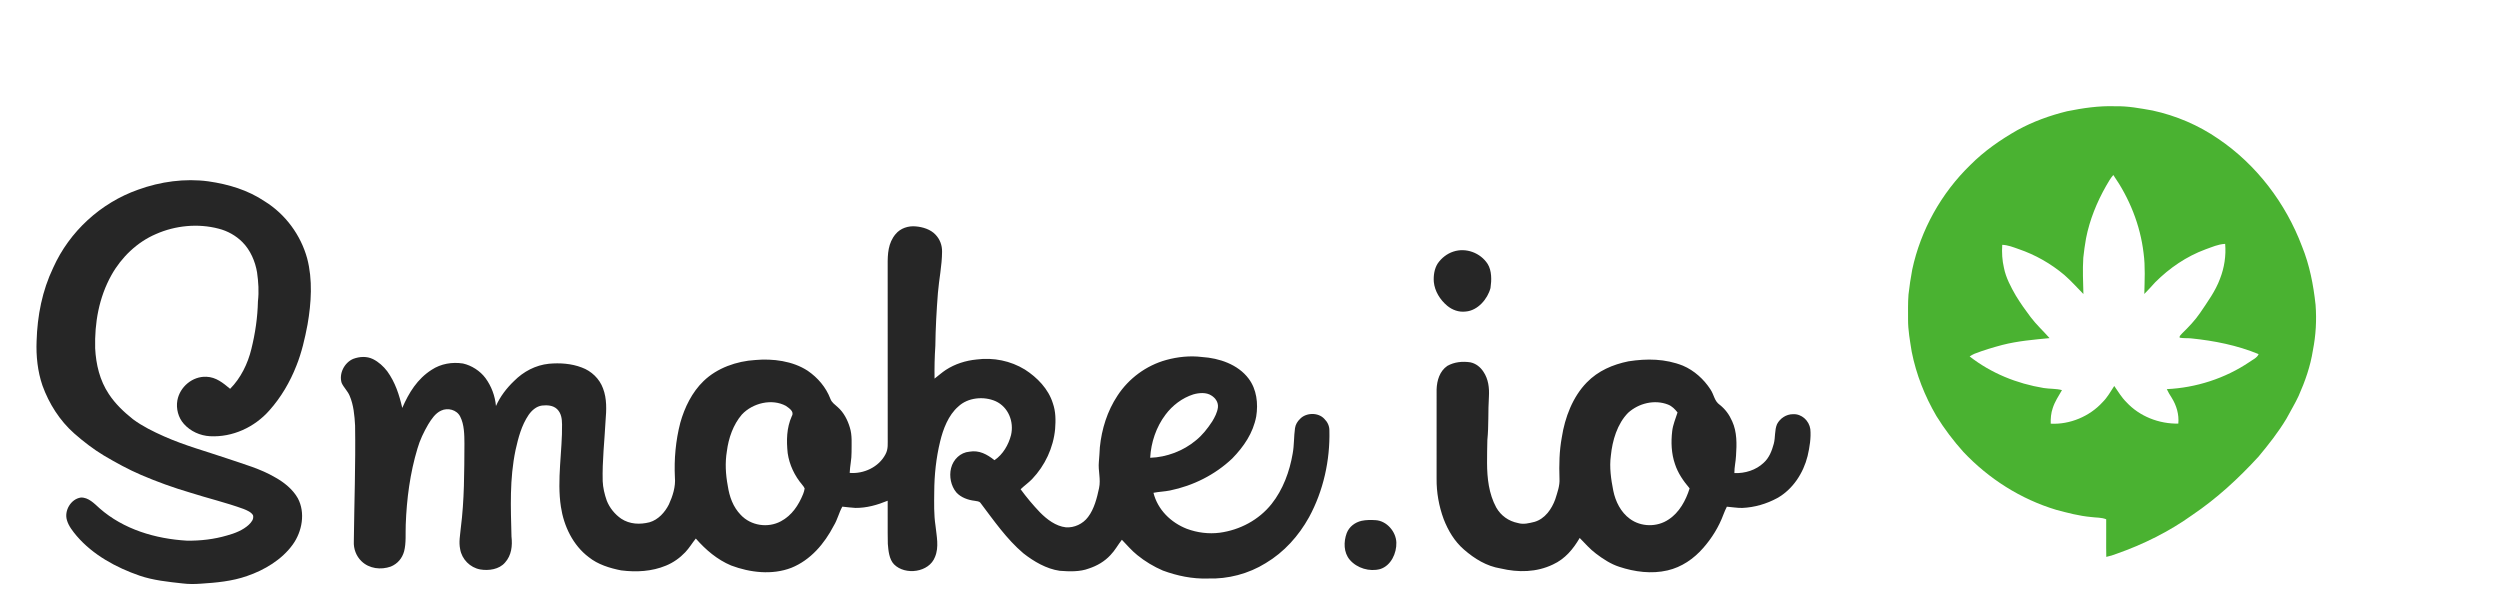
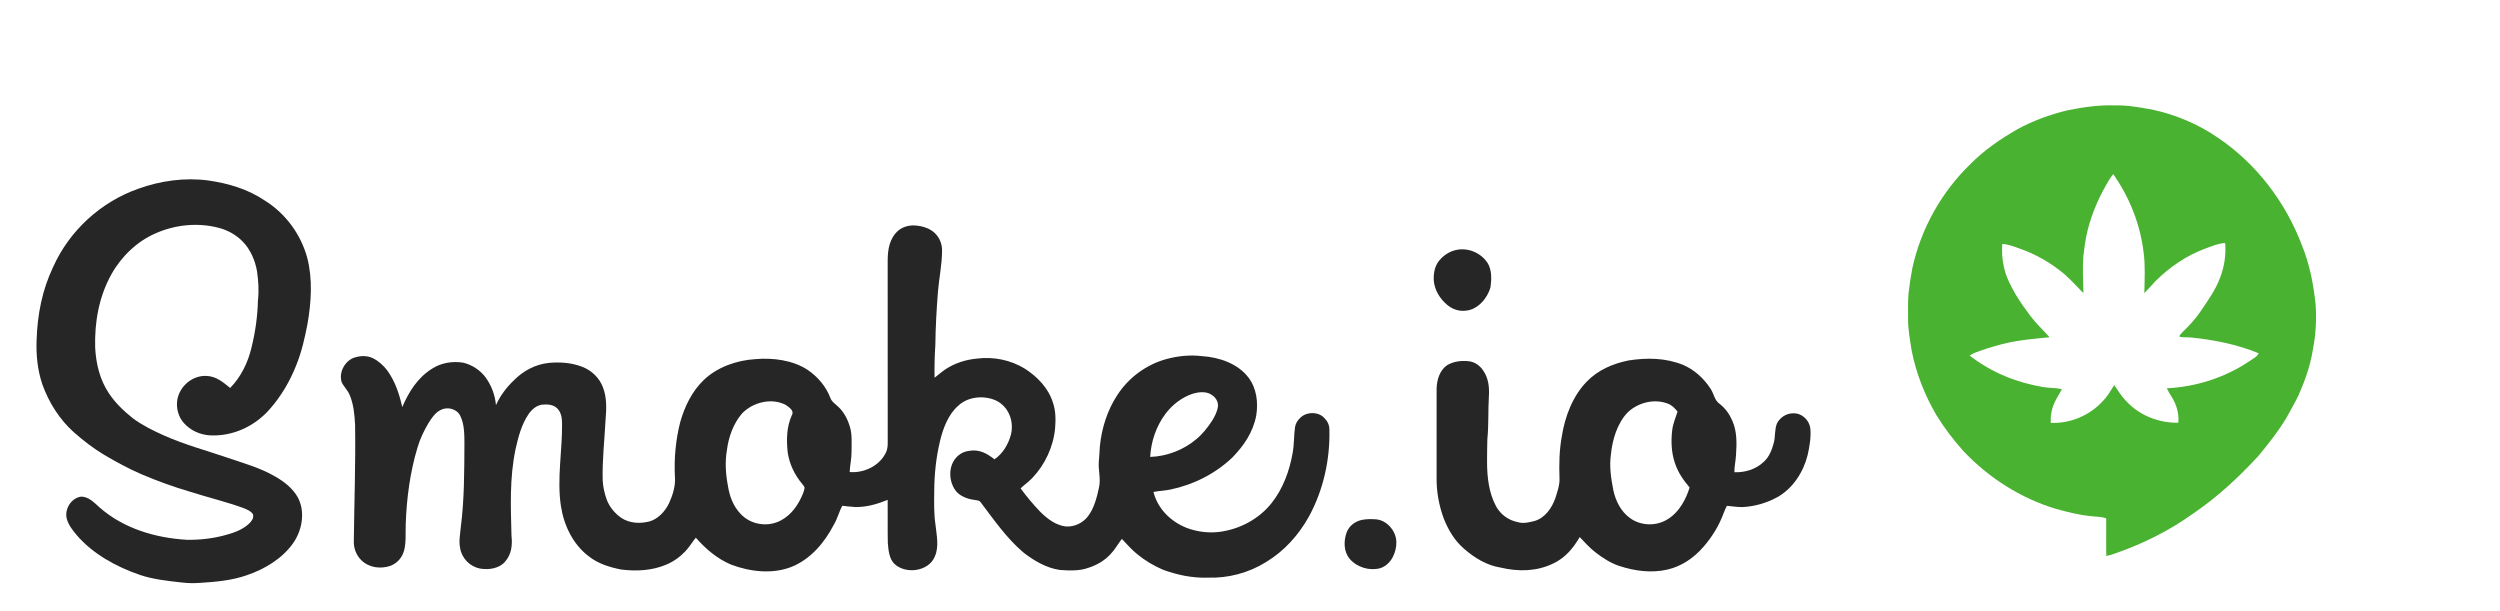
- <svg xmlns="http://www.w3.org/2000/svg" xmlns:xlink="http://www.w3.org/1999/xlink" viewBox="0 0 2072 506" height="36.0pt" width="147.0pt" version="1.1">
+ <svg xmlns="http://www.w3.org/2000/svg" xmlns:xlink="http://www.w3.org/1999/xlink" viewBox="0 0 2072 506" height="506.0pt" width="2072.0pt" version="1.1">
  <defs>
    <path d="M 0.00 0.00 L 2072.00 0.00 L 2072.00 506.00 L 0.00 506.00 L 0.00 0.00 Z" id="p0" />
    <path d="M 1753.00 87.35 C 1763.58 87.09 1773.66 89.05 1784.03 90.87 C 1803.50 95.11 1822.12 103.02 1838.53 114.35 C 1870.25 135.80 1894.42 167.71 1907.89 203.44 C 1914.21 219.00 1917.35 235.34 1919.15 251.97 C 1920.10 264.63 1919.40 277.17 1916.93 289.63 C 1914.88 302.80 1910.50 315.25 1905.11 327.39 C 1902.13 333.83 1898.39 339.86 1895.07 346.16 C 1888.36 357.41 1880.14 367.81 1871.76 377.86 C 1855.20 395.89 1837.36 412.35 1817.03 426.09 C 1797.91 439.79 1776.48 450.45 1754.30 458.23 C 1751.47 459.34 1748.67 460.19 1745.69 460.83 C 1745.46 450.44 1745.73 440.05 1745.62 429.66 C 1741.49 428.00 1737.54 428.43 1732.96 427.78 C 1723.10 426.87 1713.72 424.38 1704.18 421.83 C 1674.80 412.99 1648.26 396.10 1627.24 373.82 C 1618.94 364.57 1611.48 354.72 1604.94 344.15 C 1595.26 327.61 1588.16 309.65 1584.43 290.83 C 1583.02 281.95 1581.32 272.90 1581.40 264.00 C 1581.42 257.12 1581.22 250.19 1581.77 243.33 C 1582.55 236.42 1583.57 229.49 1584.87 222.65 C 1591.91 189.89 1608.96 159.32 1633.03 136.01 C 1644.60 124.38 1657.81 115.23 1672.01 107.13 C 1684.90 100.06 1698.92 94.99 1713.17 91.50 C 1726.34 88.85 1739.53 86.87 1753.00 87.35 Z" id="p1" />
    <path d="M 1751.51 144.33 C 1764.90 163.60 1773.84 185.71 1776.60 209.07 C 1778.12 220.13 1777.44 231.78 1777.21 242.93 C 1780.38 239.82 1783.25 236.45 1786.27 233.20 C 1798.14 221.37 1812.09 211.80 1827.87 205.97 C 1833.41 204.04 1838.24 201.71 1844.21 201.41 C 1845.05 211.17 1843.53 221.14 1839.97 230.25 C 1836.20 240.53 1829.58 249.51 1823.47 258.59 C 1819.19 264.88 1813.96 270.30 1808.54 275.60 C 1807.94 276.39 1805.74 278.07 1806.62 279.17 C 1809.65 279.76 1812.92 279.43 1816.01 279.73 C 1835.22 281.71 1854.01 285.40 1871.94 292.77 C 1870.78 295.88 1866.80 297.49 1864.23 299.39 C 1844.10 312.95 1820.04 320.66 1795.83 321.80 C 1796.99 324.33 1798.45 326.67 1799.94 329.01 C 1803.91 335.40 1806.09 342.80 1805.39 350.36 C 1789.41 350.68 1773.31 344.41 1762.38 332.62 C 1758.30 328.61 1755.56 323.81 1752.29 319.18 C 1749.20 323.85 1746.64 328.63 1742.61 332.61 C 1731.96 344.36 1715.47 351.28 1699.64 350.43 C 1699.51 346.03 1699.87 341.69 1701.31 337.51 C 1703.08 332.03 1706.13 327.55 1708.96 322.61 C 1703.93 321.26 1698.87 321.69 1693.79 320.87 C 1671.53 317.20 1650.30 308.63 1632.45 294.70 C 1633.71 293.90 1634.95 293.10 1636.33 292.53 C 1643.89 289.58 1651.65 287.27 1659.49 285.18 C 1672.44 281.88 1685.44 280.81 1698.68 279.52 C 1693.45 273.58 1687.73 268.37 1682.94 262.04 C 1678.59 256.30 1674.41 250.38 1670.68 244.22 C 1666.59 237.13 1662.48 229.41 1660.88 221.33 C 1659.40 215.04 1659.03 208.63 1659.46 202.19 C 1664.32 202.39 1668.59 204.16 1673.11 205.74 C 1686.90 210.45 1699.75 217.77 1710.90 227.15 C 1716.57 232.11 1721.56 237.71 1726.73 242.98 C 1726.46 233.02 1726.01 222.91 1726.63 212.95 C 1727.20 207.58 1727.95 202.10 1728.91 196.79 C 1731.93 181.44 1737.81 167.00 1745.51 153.42 C 1747.38 150.23 1749.06 147.13 1751.51 144.33 Z" id="p2" />
    <path d="M 172.72 149.59 C 189.45 152.01 205.48 156.76 219.60 166.30 C 236.59 176.87 249.32 194.18 254.58 213.46 C 259.24 231.10 257.99 250.38 254.90 268.19 C 252.71 279.77 250.02 291.61 245.59 302.55 C 240.35 315.92 232.91 328.61 223.34 339.35 C 211.01 353.36 192.78 361.83 173.99 360.82 C 165.86 360.37 157.81 356.74 152.39 350.61 C 147.74 345.46 145.80 337.92 147.00 331.15 C 149.03 319.93 159.52 311.05 171.04 311.55 C 179.04 311.81 184.89 316.68 190.73 321.54 C 199.55 312.67 205.41 300.61 208.33 288.54 C 211.54 275.63 213.49 262.33 213.78 249.03 C 214.72 240.98 214.17 233.01 213.05 225.02 C 211.53 215.93 207.54 206.62 200.98 200.02 C 195.59 194.56 188.60 190.67 181.18 188.80 C 164.12 184.32 145.37 186.15 129.27 193.26 C 113.68 199.90 100.59 212.55 92.37 227.27 C 81.97 245.93 78.33 266.81 78.87 288.00 C 79.57 301.41 82.66 314.53 90.17 325.82 C 95.60 334.07 102.56 340.64 110.23 346.76 C 118.07 352.59 127.12 357.00 136.02 360.97 C 153.31 368.63 170.62 373.26 188.62 379.38 C 201.93 383.96 215.87 387.76 228.05 394.93 C 235.40 399.00 242.63 404.79 246.81 412.19 C 253.29 424.21 250.41 439.87 242.63 450.62 C 233.63 463.14 219.13 471.80 204.73 476.69 C 192.40 481.04 179.18 482.24 166.20 483.06 C 161.20 483.43 156.19 483.44 151.20 482.82 C 139.47 481.54 126.93 480.25 115.73 476.40 C 96.36 469.72 77.02 459.21 63.55 443.46 C 60.40 439.69 56.87 435.29 55.51 430.51 C 53.00 422.66 58.72 412.83 66.98 411.66 C 73.24 411.35 78.20 416.67 82.48 420.52 C 102.36 438.07 128.94 445.89 155.00 447.39 C 166.12 447.53 177.47 446.25 188.15 443.09 C 194.46 441.39 201.36 438.73 206.21 434.20 C 208.39 432.06 210.49 429.67 209.73 426.37 C 208.32 423.72 204.55 422.18 201.88 421.11 C 187.41 415.83 171.97 412.16 157.32 407.48 C 143.62 403.45 130.17 398.57 117.04 392.96 C 106.29 388.34 96.21 382.79 86.14 376.86 C 77.36 371.58 69.18 365.26 61.49 358.50 C 49.52 347.92 40.59 333.80 35.19 318.82 C 31.17 307.10 29.83 294.35 30.33 282.01 C 30.95 260.91 34.96 240.26 44.10 221.15 C 57.58 191.14 83.48 167.41 114.49 156.48 C 132.91 149.79 153.24 146.97 172.72 149.59 Z" id="p3" />
    <path d="M 759.02 186.92 C 764.77 187.41 771.24 189.38 775.29 193.70 C 779.01 197.53 780.89 202.62 780.78 207.94 C 780.73 219.32 778.28 230.67 777.35 242.01 C 776.20 256.67 775.39 271.30 775.21 286.00 C 774.61 295.01 774.41 304.06 774.56 313.08 C 777.67 310.67 780.61 308.05 783.88 305.88 C 791.58 300.87 800.40 298.11 809.51 297.22 C 823.35 295.44 837.51 298.27 849.43 305.57 C 859.69 312.15 868.90 321.61 872.59 333.47 C 875.05 340.47 875.03 347.55 874.48 354.87 C 873.03 370.36 866.11 385.14 855.38 396.37 C 852.43 399.41 848.93 401.82 845.89 404.77 C 850.79 411.48 856.26 418.00 862.00 424.00 C 867.67 429.73 875.07 435.41 883.32 436.32 C 890.33 436.89 897.61 433.44 901.78 427.78 C 906.87 421.15 909.18 411.93 910.89 403.87 C 912.50 396.30 910.02 389.67 910.74 382.00 C 911.10 378.00 911.34 374.01 911.55 370.00 C 913.10 354.78 917.70 340.01 926.18 327.19 C 935.51 312.88 950.06 302.20 966.52 297.64 C 976.11 295.01 986.30 293.95 996.19 295.17 C 1010.46 296.07 1026.06 301.29 1034.91 313.15 C 1041.57 322.00 1042.88 333.75 1041.16 344.43 C 1038.55 358.22 1030.91 369.39 1021.28 379.28 C 1006.98 392.83 988.87 401.87 969.61 405.82 C 965.11 406.70 960.50 406.83 955.99 407.72 C 959.51 421.75 970.37 432.35 983.61 437.55 C 992.32 440.79 1001.71 441.98 1010.94 440.80 C 1027.65 438.53 1043.37 430.21 1053.92 416.93 C 1063.32 405.11 1068.88 389.98 1071.37 375.20 C 1072.67 368.20 1072.30 361.12 1073.31 354.11 C 1073.74 351.13 1075.31 348.53 1077.47 346.48 C 1082.48 341.14 1092.59 340.95 1097.58 346.41 C 1100.21 348.96 1101.80 352.25 1101.80 355.95 C 1102.42 380.74 1096.83 406.13 1084.93 427.95 C 1076.34 443.46 1064.31 456.88 1049.01 466.01 C 1034.78 474.86 1017.74 479.32 1001.00 478.75 C 988.37 479.19 975.59 476.53 963.79 472.16 C 956.26 468.93 948.98 464.56 942.62 459.38 C 937.99 455.70 933.95 450.94 929.81 446.64 C 926.50 450.89 924.12 455.46 920.34 459.35 C 915.48 464.62 909.27 468.21 902.50 470.45 C 895.06 473.32 886.11 472.96 878.28 472.36 C 867.31 470.81 856.74 464.60 848.14 457.84 C 834.34 446.14 823.58 430.58 812.73 416.23 C 811.63 414.58 809.60 414.75 807.85 414.35 C 802.36 413.73 796.37 411.60 792.60 407.39 C 788.10 401.98 786.55 394.03 788.25 387.26 C 790.03 380.11 795.94 374.28 803.45 373.64 C 811.58 372.20 818.07 375.83 824.22 380.69 C 831.26 375.94 835.84 367.96 837.94 359.88 C 840.54 348.83 835.75 336.64 825.18 331.81 C 815.41 327.50 802.17 328.67 794.23 336.23 C 785.99 343.35 781.62 354.98 779.15 365.31 C 775.84 378.91 774.36 393.02 774.30 407.00 C 774.20 416.44 773.94 425.66 775.35 435.03 C 776.24 443.55 778.40 452.67 774.93 460.88 C 770.06 473.79 750.23 476.35 740.97 467.01 C 736.89 462.82 736.28 455.55 735.83 450.02 C 735.57 438.12 735.83 426.19 735.71 414.28 C 727.10 417.81 718.38 420.32 708.99 420.25 C 705.35 420.09 701.74 419.52 698.12 419.19 C 695.29 424.26 694.10 429.95 691.04 434.94 C 683.27 449.90 671.82 463.47 655.84 469.90 C 639.93 476.04 621.65 473.86 605.99 467.98 C 594.43 463.13 584.88 454.98 576.69 445.62 C 573.66 449.37 571.25 453.51 567.97 456.96 C 563.48 461.70 558.07 465.55 552.03 468.04 C 540.23 472.97 527.35 473.60 514.79 472.02 C 505.44 470.19 495.46 467.12 487.96 461.05 C 474.82 451.19 467.25 435.22 464.87 419.24 C 461.46 397.07 466.16 372.49 465.82 350.99 C 465.76 346.29 465.20 341.76 461.68 338.32 C 458.29 335.17 453.63 334.96 449.25 335.39 C 444.54 336.01 440.78 339.37 438.14 343.13 C 432.19 351.89 429.57 362.10 427.28 372.30 C 422.26 396.47 423.31 419.55 423.92 444.00 C 424.79 451.72 423.95 459.57 418.55 465.56 C 413.72 471.25 404.97 472.44 398.01 471.24 C 389.62 469.73 382.76 462.81 381.37 454.40 C 380.14 448.45 381.34 443.12 381.88 437.10 C 384.90 413.59 384.78 390.66 384.92 367.00 C 384.87 359.74 384.83 351.18 381.43 344.58 C 378.65 338.90 371.07 336.93 365.56 339.62 C 360.80 341.77 357.60 346.65 354.94 350.95 C 351.28 357.25 348.01 363.97 346.00 370.99 C 339.86 391.33 337.03 412.81 336.28 434.01 C 335.97 441.14 336.73 449.28 334.94 456.19 C 333.31 462.06 329.52 466.54 323.86 468.87 C 315.63 471.76 306.02 470.66 299.59 464.41 C 295.18 460.16 292.95 454.14 293.25 448.05 C 293.61 415.99 294.79 384.11 294.30 351.99 C 293.86 343.82 293.06 334.88 289.77 327.28 C 288.16 323.38 284.93 320.50 283.19 316.73 C 280.69 309.04 285.40 299.80 292.76 296.71 C 298.03 294.76 304.00 294.38 309.15 296.92 C 313.79 299.24 317.81 302.89 320.95 307.00 C 327.57 316.18 330.90 326.46 333.39 337.38 C 338.93 324.68 345.86 313.35 357.79 305.75 C 365.42 300.73 374.74 299.17 383.69 300.55 C 390.87 302.14 397.96 306.73 402.35 312.63 C 407.31 319.41 410.30 327.43 411.06 335.79 C 414.49 327.97 419.89 320.94 426.05 315.07 C 433.85 307.21 443.87 301.90 454.96 300.76 C 463.99 299.93 473.66 300.57 482.19 303.88 C 490.14 306.75 496.91 313.21 499.79 321.21 C 503.07 329.74 502.63 339.05 501.89 347.99 C 501.03 364.77 499.08 381.12 499.51 398.03 C 499.73 403.52 501.06 409.00 502.87 414.17 C 505.20 420.17 509.57 425.53 514.86 429.18 C 521.86 433.82 530.37 434.16 538.32 432.15 C 545.54 430.08 551.11 423.87 554.38 417.34 C 557.52 410.53 560.07 402.57 559.36 394.99 C 558.62 379.73 560.00 364.45 563.83 349.65 C 567.37 337.03 573.56 324.30 583.11 315.12 C 594.36 304.22 610.56 298.59 625.99 297.66 C 640.51 296.37 657.00 298.42 669.42 306.58 C 677.78 312.30 684.57 320.24 688.20 329.76 C 689.38 333.00 691.91 334.48 694.30 336.72 C 699.29 341.07 702.52 347.41 704.37 353.67 C 706.40 360.10 705.73 367.27 705.77 374.04 C 705.87 379.86 704.44 385.44 704.22 391.22 C 715.84 392.21 728.38 386.40 733.87 375.83 C 736.33 371.32 735.65 366.94 735.74 362.00 C 735.70 314.33 735.75 266.67 735.71 219.00 C 735.64 209.72 736.04 200.70 742.29 193.28 C 746.34 188.39 752.82 186.33 759.02 186.92 Z" id="p4" />
    <path d="M 1204.54 207.81 C 1215.03 204.33 1226.98 208.83 1232.94 218.00 C 1236.48 223.63 1236.27 231.62 1235.33 237.98 C 1232.93 247.13 1224.77 256.68 1214.83 257.48 C 1209.19 258.20 1203.69 256.24 1199.38 252.64 C 1193.54 247.75 1189.09 240.63 1188.35 232.95 C 1187.95 227.82 1188.77 222.00 1191.61 217.60 C 1194.72 213.11 1199.32 209.51 1204.54 207.81 Z" id="p5" />
    <path d="M 1394.73 302.32 C 1404.16 306.30 1412.21 313.64 1417.73 322.19 C 1420.74 326.83 1420.82 331.58 1425.24 334.74 C 1429.94 338.40 1433.26 343.02 1435.63 348.45 C 1439.71 357.33 1439.46 367.38 1438.82 376.92 C 1438.62 381.79 1437.39 386.49 1437.45 391.39 C 1446.28 391.71 1455.32 388.96 1461.79 382.79 C 1466.34 378.68 1468.52 372.91 1470.09 367.14 C 1471.52 361.86 1470.67 355.76 1472.81 350.81 C 1475.36 345.93 1480.43 342.61 1486.00 342.56 C 1493.23 342.15 1499.39 347.95 1500.40 354.93 C 1501.10 362.26 1499.78 370.12 1498.13 377.26 C 1494.64 391.32 1485.90 404.85 1473.08 412.04 C 1464.16 416.92 1454.20 419.80 1444.04 420.26 C 1439.78 420.37 1435.48 419.52 1431.22 419.23 C 1430.19 421.28 1429.26 423.38 1428.45 425.53 C 1424.67 435.79 1418.78 445.35 1411.54 453.53 C 1403.74 462.47 1393.68 469.35 1382.02 472.05 C 1368.81 475.13 1354.74 473.27 1342.00 469.03 C 1335.04 466.79 1328.62 462.58 1322.82 458.18 C 1317.70 454.34 1313.70 449.67 1309.25 445.14 C 1303.83 454.44 1297.12 462.50 1287.15 467.10 C 1273.45 473.69 1258.40 473.87 1243.80 470.44 C 1232.07 468.55 1222.11 462.41 1213.29 454.72 C 1205.48 447.96 1200.19 439.01 1196.49 429.46 C 1192.57 418.81 1190.53 407.36 1190.65 396.00 C 1190.66 371.32 1190.65 346.63 1190.66 321.95 C 1190.92 314.61 1193.18 306.89 1199.54 302.54 C 1205.37 299.26 1212.02 298.62 1218.57 299.57 C 1223.24 300.52 1226.98 303.54 1229.53 307.48 C 1233.61 313.58 1234.42 320.82 1234.02 328.00 C 1233.23 339.95 1233.93 352.08 1232.72 363.96 C 1232.46 370.30 1232.57 376.65 1232.47 383.00 C 1232.53 395.73 1233.94 408.51 1240.07 419.87 C 1243.96 426.70 1250.33 431.22 1258.03 432.76 C 1262.76 434.16 1267.20 432.92 1271.87 431.79 C 1280.49 429.27 1286.11 421.11 1289.02 413.04 C 1290.73 407.48 1292.88 401.81 1292.50 396.03 C 1292.12 384.50 1292.33 373.04 1294.44 361.68 C 1296.97 345.34 1303.45 328.16 1315.19 316.19 C 1324.57 306.58 1336.68 301.39 1349.67 298.75 C 1364.98 296.36 1380.17 296.56 1394.73 302.32 Z" id="p6" />
    <path d="M 1003.91 327.03 C 1007.37 329.10 1009.90 332.79 1009.41 336.97 C 1008.88 341.09 1006.80 345.13 1004.64 348.64 C 1000.91 354.32 996.55 359.95 991.21 364.22 C 980.80 372.99 966.85 378.27 953.28 378.69 C 953.95 365.97 958.26 353.16 965.96 342.97 C 971.71 335.26 979.82 329.09 989.01 326.16 C 993.64 324.85 999.69 324.26 1003.91 327.03 Z" id="p7" />
    <path d="M 651.36 335.68 C 654.02 337.61 658.54 340.36 656.26 344.17 C 651.88 353.99 651.74 364.29 652.83 374.82 C 654.20 384.46 658.60 393.71 664.90 401.10 C 665.63 402.02 666.47 403.01 666.90 404.11 C 666.71 405.69 666.19 407.25 665.63 408.74 C 661.87 418.04 656.27 426.49 647.21 431.32 C 636.46 437.13 622.34 435.01 613.95 426.05 C 607.50 419.40 604.55 410.95 603.18 401.94 C 601.41 392.44 600.84 382.85 602.43 373.28 C 603.82 362.39 607.65 351.28 614.86 342.85 C 623.74 333.37 639.63 329.36 651.36 335.68 Z" id="p8" />
    <path d="M 1382.47 334.60 C 1385.83 335.92 1388.14 338.38 1390.34 341.13 C 1388.71 346.40 1386.50 351.22 1385.90 356.77 C 1384.85 365.70 1385.23 375.30 1388.20 383.85 C 1390.69 391.54 1395.20 397.94 1400.35 404.06 C 1397.29 413.93 1391.79 424.13 1382.90 429.86 C 1373.40 436.32 1360.00 436.12 1350.77 429.24 C 1343.31 423.82 1338.89 414.87 1337.09 406.00 C 1335.23 396.62 1333.75 386.49 1335.08 376.96 C 1336.29 364.49 1340.37 350.51 1349.40 341.40 C 1358.15 333.48 1371.29 330.22 1382.47 334.60 Z" id="p9" />
    <path d="M 1128.55 430.93 C 1132.29 430.14 1136.25 430.16 1140.05 430.39 C 1149.30 430.91 1157.03 439.92 1157.30 448.96 C 1157.57 457.76 1152.89 468.05 1143.99 470.90 C 1135.14 473.34 1124.71 470.26 1118.71 463.26 C 1113.53 457.22 1113.52 448.32 1116.14 441.17 C 1118.21 435.79 1123.01 432.18 1128.55 430.93 Z" id="p10" />
  </defs>
  <g stroke-width="10pt">
    <use stroke="#ffffff" xlink:href="#p0" />
    <use stroke="#4ab231" xlink:href="#p1" />
    <use stroke="#ffffff" xlink:href="#p2" />
    <use stroke="#262626" xlink:href="#p3" />
    <use stroke="#262626" xlink:href="#p4" />
    <use stroke="#262626" xlink:href="#p5" />
    <use stroke="#262626" xlink:href="#p6" />
    <use stroke="#ffffff" xlink:href="#p7" />
    <use stroke="#ffffff" xlink:href="#p8" />
    <use stroke="#ffffff" xlink:href="#p9" />
    <use stroke="#262626" xlink:href="#p10" />
  </g>
  <g>
    <use xlink:href="#p0" fill="#ffffff" />
    <use xlink:href="#p1" fill="#4ab231" />
    <use xlink:href="#p2" fill="#ffffff" />
    <use xlink:href="#p3" fill="#262626" />
    <use xlink:href="#p4" fill="#262626" />
    <use xlink:href="#p5" fill="#262626" />
    <use xlink:href="#p6" fill="#262626" />
    <use xlink:href="#p7" fill="#ffffff" />
    <use xlink:href="#p8" fill="#ffffff" />
    <use xlink:href="#p9" fill="#ffffff" />
    <use xlink:href="#p10" fill="#262626" />
  </g>
</svg>
